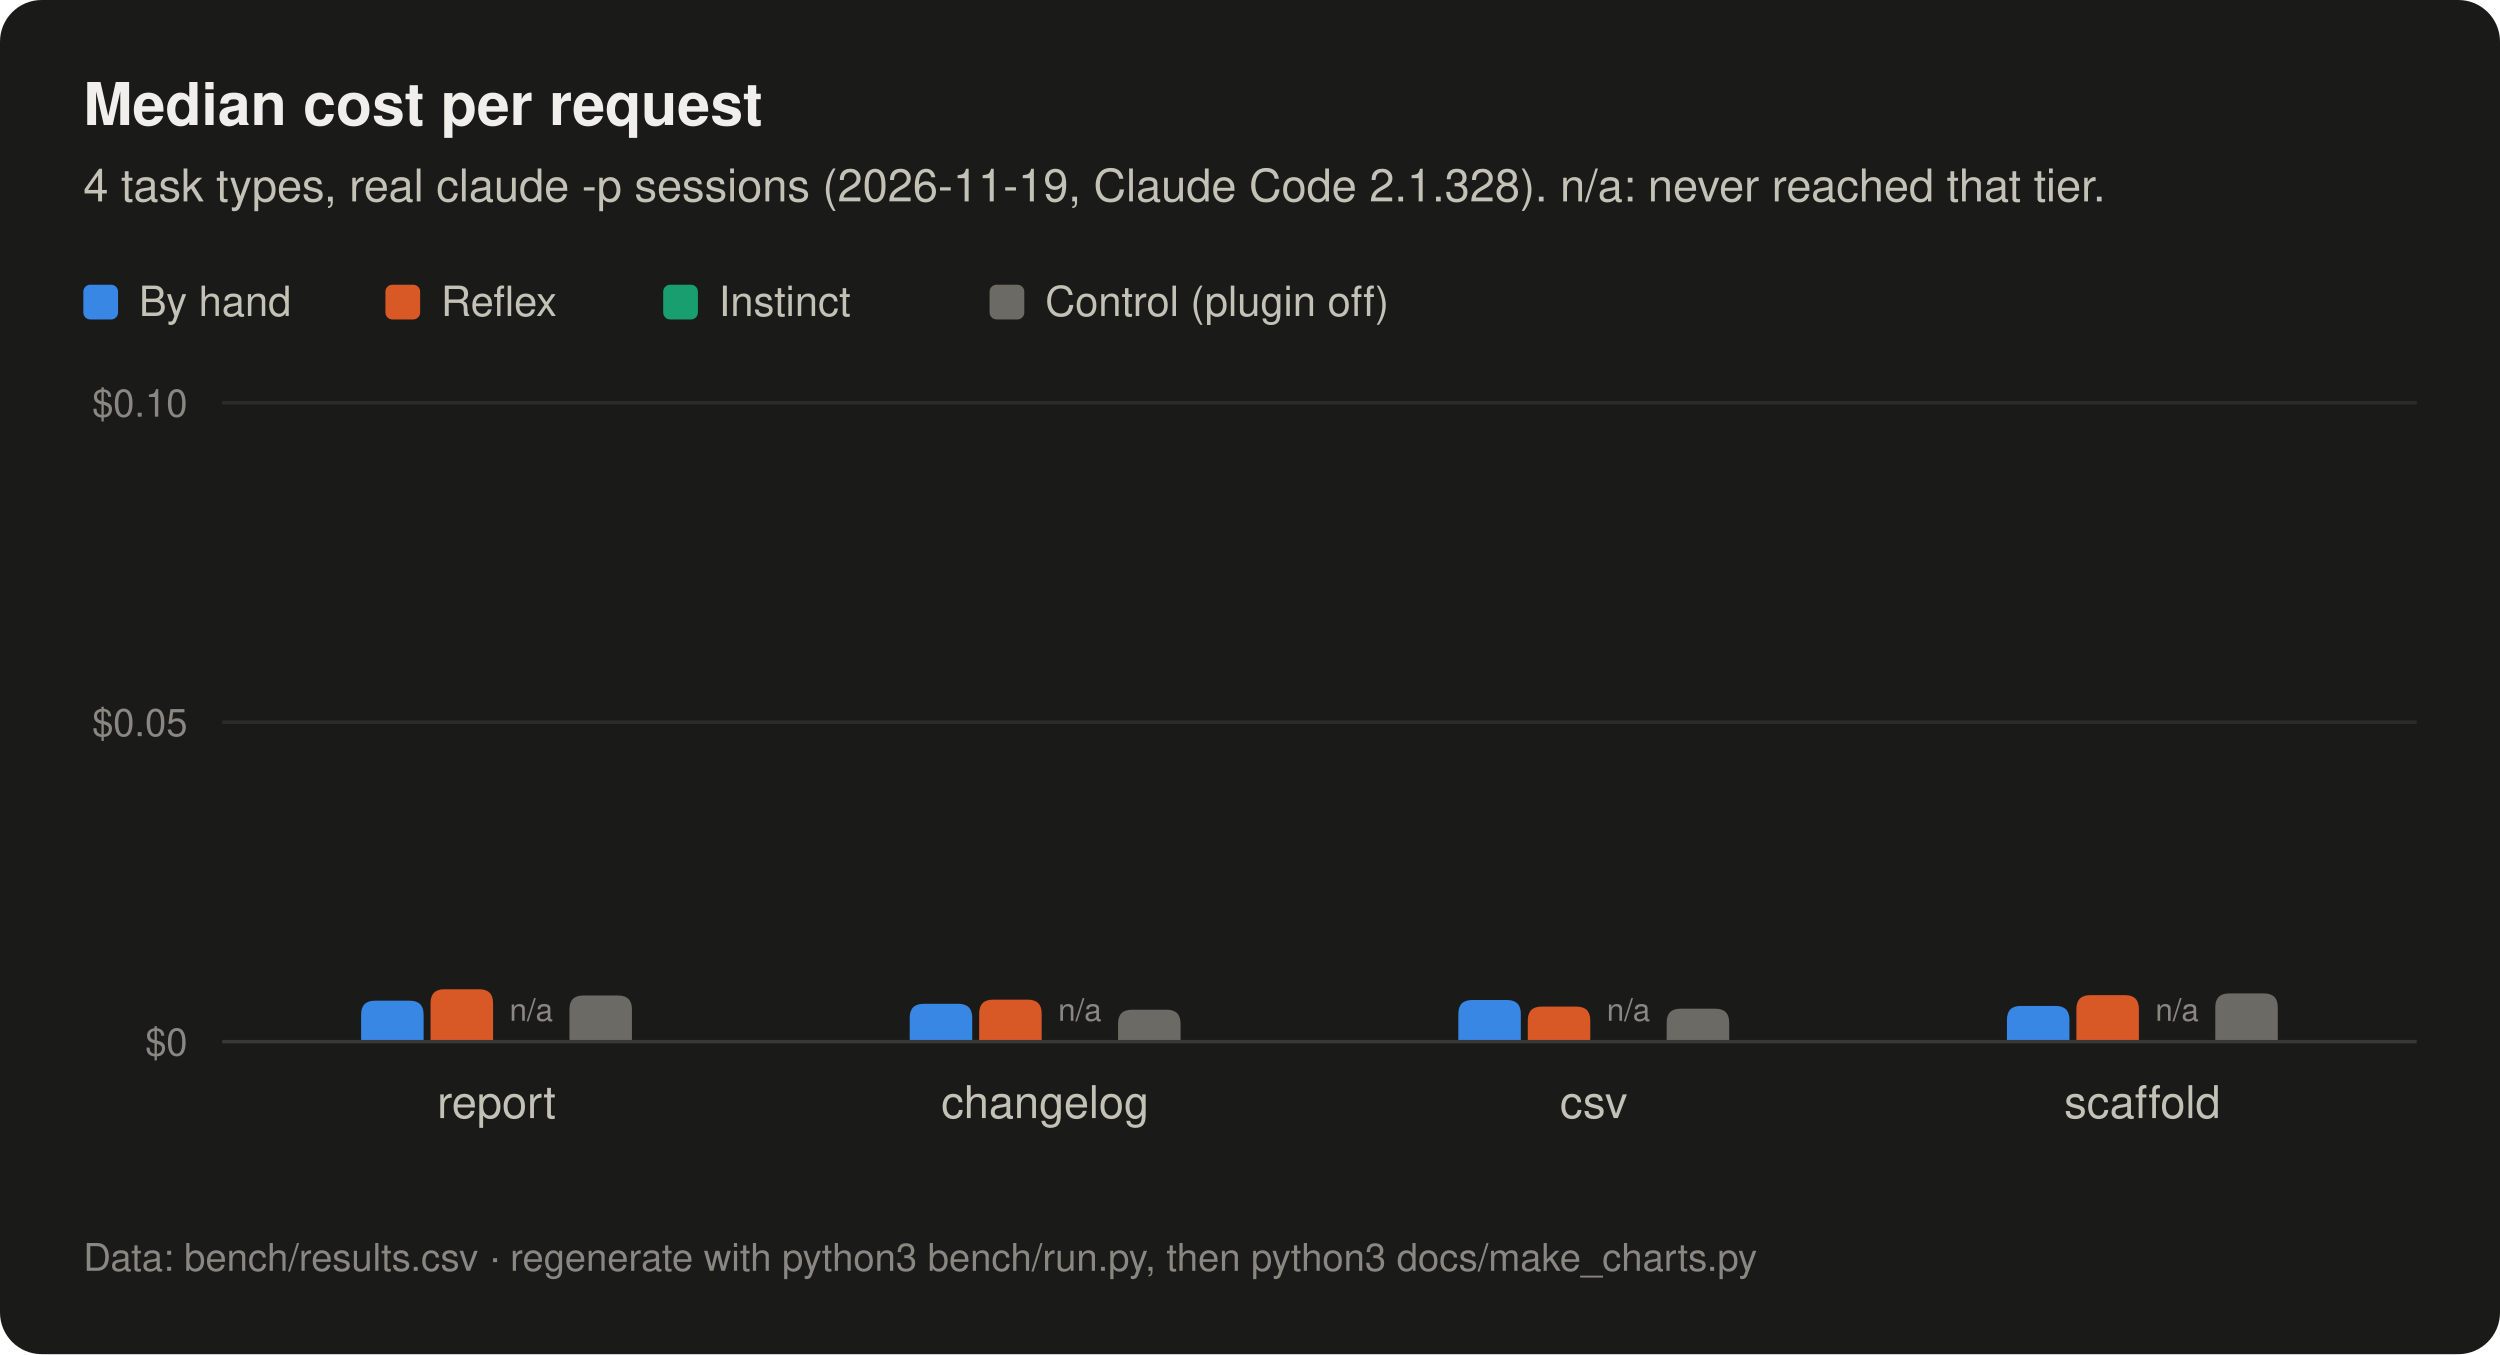
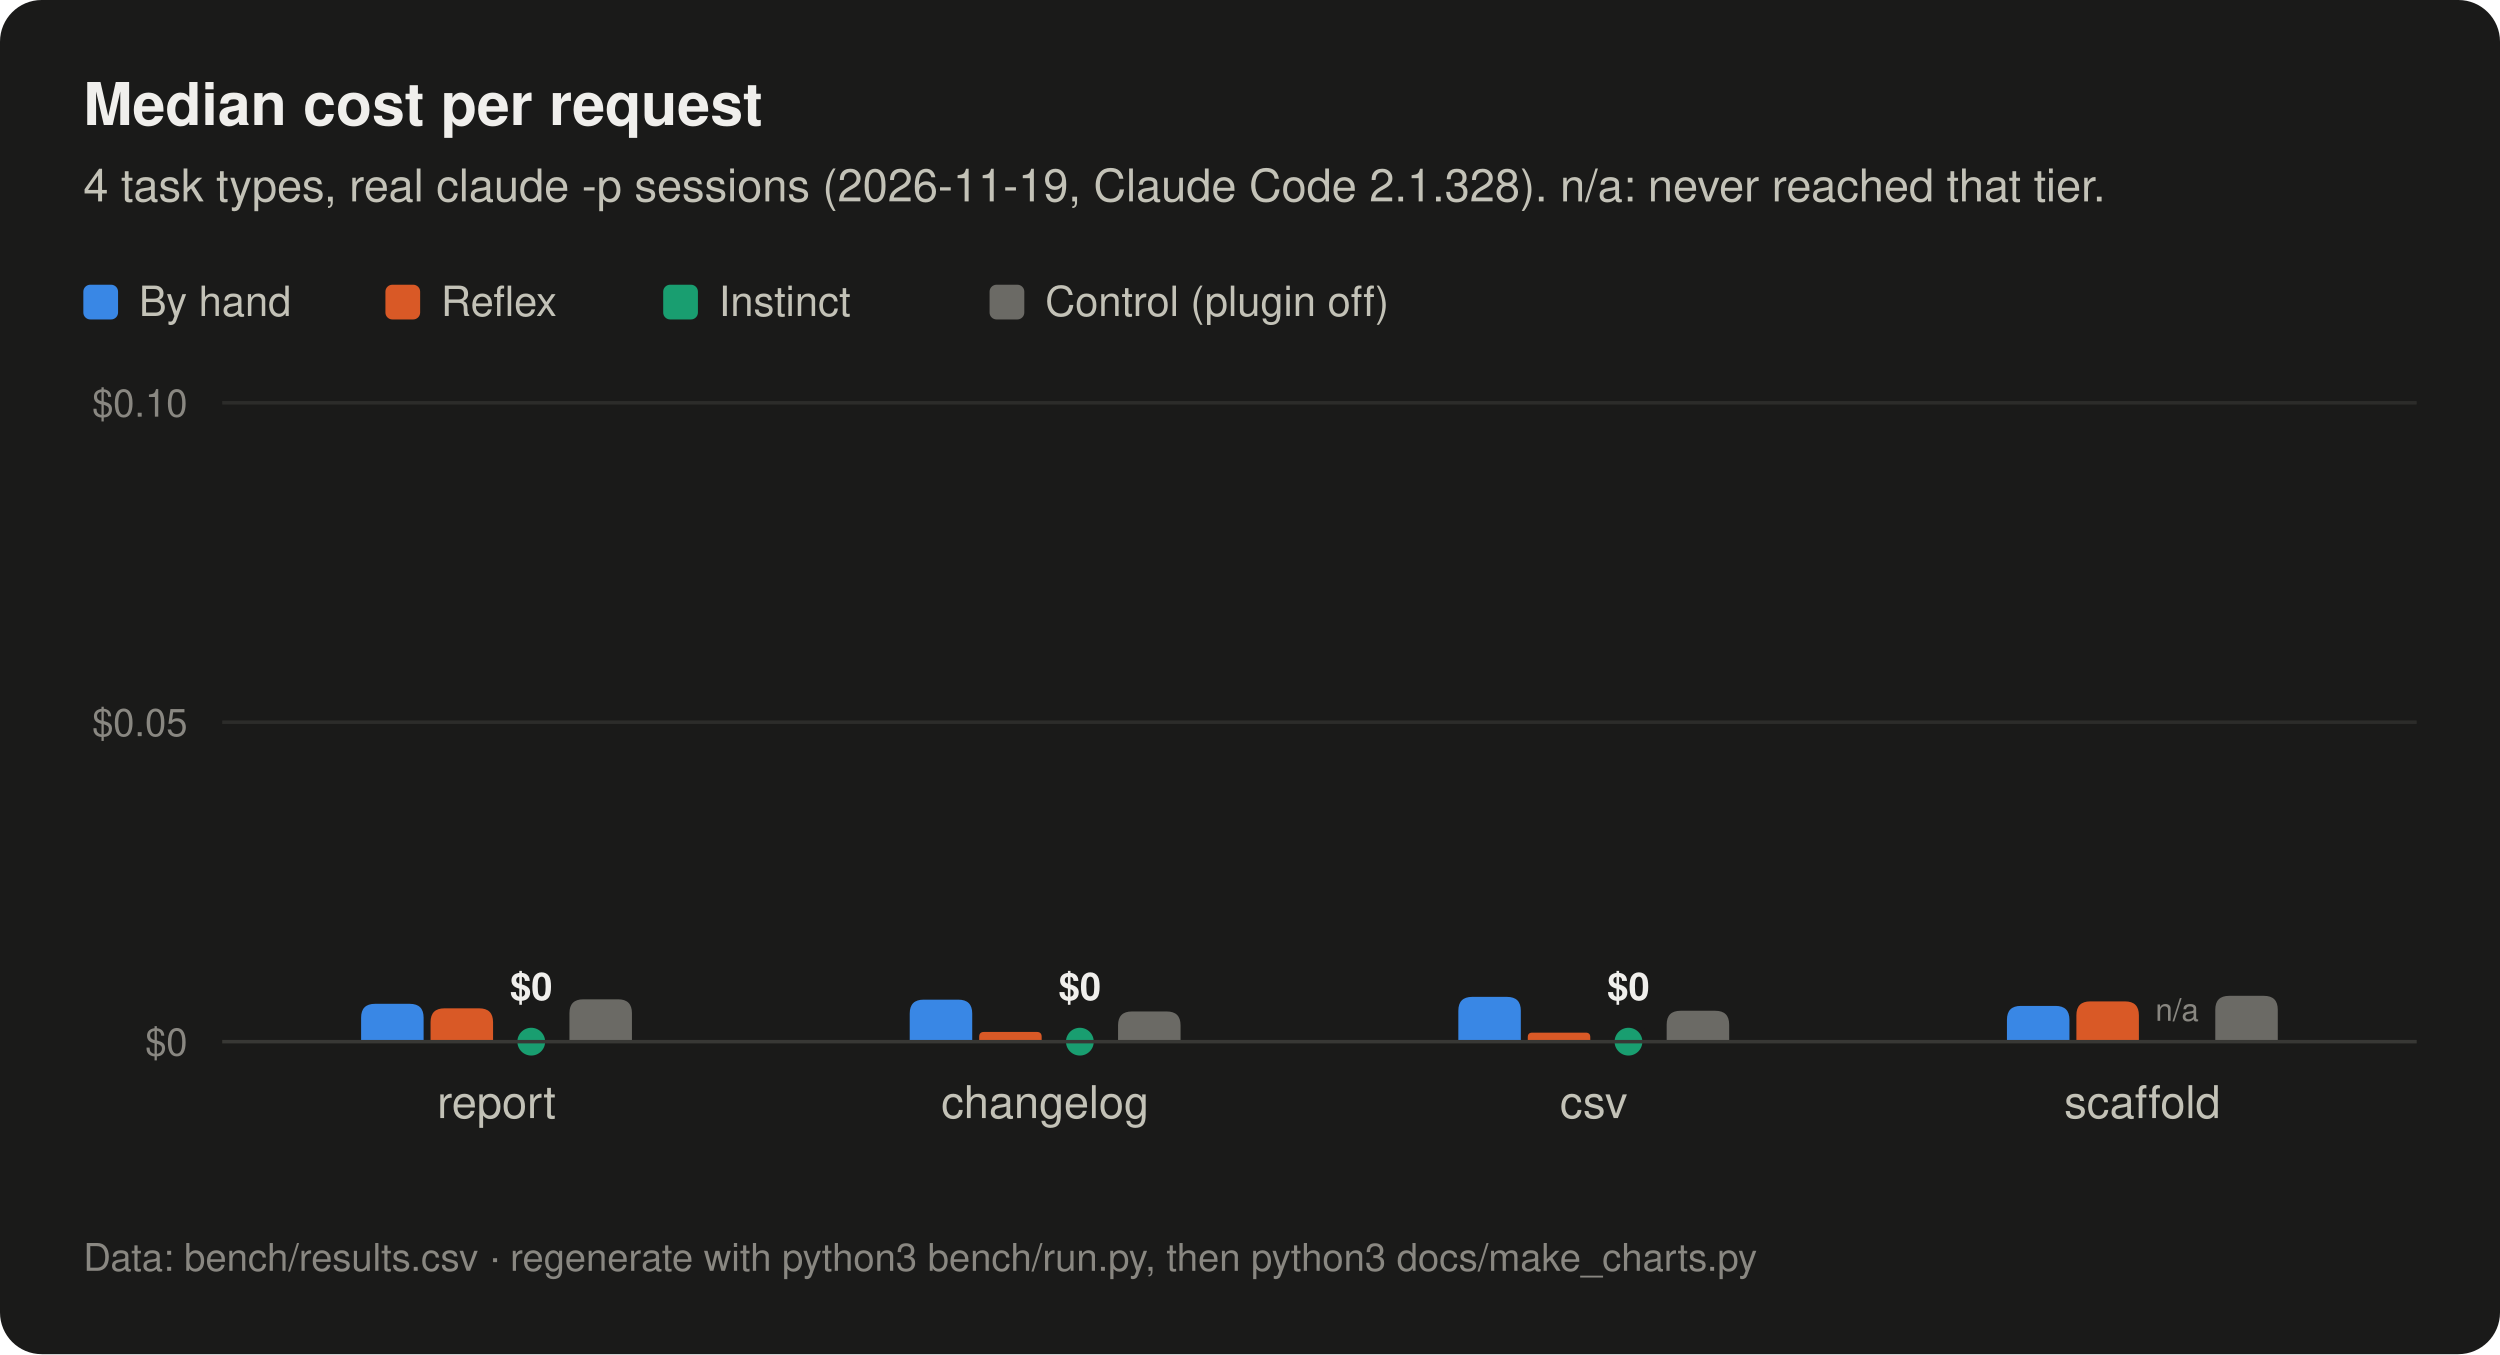
<svg xmlns="http://www.w3.org/2000/svg" width="720" height="390" viewBox="0 0 720 390" role="img" aria-labelledby="t d" font-family="system-ui, -apple-system, &quot;Segoe UI&quot;, Helvetica, Arial, sans-serif">
  <rect width="720" height="390" rx="12" fill="#1a1a19" />
  <text x="24" y="36" font-size="17" font-weight="600" fill="#f0efec">Median cost per request</text>
  <text x="24" y="58" font-size="13" fill="#c3c2b7">4 task types, real claude -p sessions (2026-11-19, Claude Code 2.1.328). n/a: never reached that tier.</text>
  <rect x="24" y="82" width="10" height="10" rx="2" fill="#3987e5" />
  <text x="40" y="91" font-size="12" fill="#c3c2b7">By hand</text>
  <rect x="111" y="82" width="10" height="10" rx="2" fill="#d95926" />
  <text x="127" y="91" font-size="12" fill="#c3c2b7">Reflex</text>
  <rect x="191" y="82" width="10" height="10" rx="2" fill="#199e70" />
  <text x="207" y="91" font-size="12" fill="#c3c2b7">Instinct</text>
  <rect x="285" y="82" width="10" height="10" rx="2" fill="#6b6a65" />
  <text x="301" y="91" font-size="12" fill="#c3c2b7">Control (plugin off)</text>
  <text x="54" y="304.0" font-size="11" text-anchor="end" fill="#898781">$0</text>
  <line x1="64" x2="696" y1="208.0" y2="208.0" stroke="#2c2c2a" stroke-width="1" />
  <text x="54" y="212.0" font-size="11" text-anchor="end" fill="#898781">$0.05</text>
  <line x1="64" x2="696" y1="116.0" y2="116.0" stroke="#2c2c2a" stroke-width="1" />
  <text x="54" y="120.0" font-size="11" text-anchor="end" fill="#898781">$0.10</text>
-   <path d="M104.0,300.0 V292.2 Q104.0,288.2 108.0,288.2 H118.0 Q122.0,288.2 122.0,292.2 V300.0 Z" fill="#3987e5" />
-   <path d="M124.0,300.0 V288.9 Q124.0,284.9 128.0,284.9 H138.0 Q142.0,284.9 142.0,288.9 V300.0 Z" fill="#d95926" />
-   <text x="153.0" y="294" font-size="9" text-anchor="middle" fill="#898781">n/a</text>
-   <path d="M164.0,300.0 V290.7 Q164.0,286.7 168.0,286.7 H178.0 Q182.0,286.7 182.0,290.7 V300.0 Z" fill="#6b6a65" />
+   <path d="M104.0,300.0 V293.1 Q104.0,289.1 108.0,289.1 H118.0 Q122.0,289.1 122.0,293.1 V300.0 Z" fill="#3987e5" />
+   <path d="M124.0,300.0 V294.4 Q124.0,290.4 128.0,290.4 H138.0 Q142.0,290.4 142.0,294.4 V300.0 Z" fill="#d95926" />
+   <circle cx="153.0" cy="300" r="5" fill="#199e70" stroke="#1a1a19" stroke-width="2" />
+   <text x="153.0" y="288" font-size="11" font-weight="600" text-anchor="middle" fill="#f0efec">$0</text>
+   <path d="M164.0,300.0 V291.8 Q164.0,287.8 168.0,287.8 H178.0 Q182.0,287.8 182.0,291.8 V300.0 Z" fill="#6b6a65" />
  <text x="143.0" y="322" font-size="13" text-anchor="middle" fill="#c3c2b7">report</text>
-   <path d="M262.0,300.0 V293.1 Q262.0,289.1 266.0,289.1 H276.0 Q280.0,289.1 280.0,293.1 V300.0 Z" fill="#3987e5" />
-   <path d="M282.0,300.0 V291.9 Q282.0,287.9 286.0,287.9 H296.0 Q300.0,287.9 300.0,291.9 V300.0 Z" fill="#d95926" />
-   <text x="311.0" y="294" font-size="9" text-anchor="middle" fill="#898781">n/a</text>
-   <path d="M322.0,300.0 V294.8 Q322.0,290.8 326.0,290.8 H336.0 Q340.0,290.8 340.0,294.8 V300.0 Z" fill="#6b6a65" />
+   <path d="M262.0,300.0 V291.9 Q262.0,287.9 266.0,287.9 H276.0 Q280.0,287.9 280.0,291.9 V300.0 Z" fill="#3987e5" />
+   <path d="M282.0,300.0 V298.6 Q282.0,297.2 283.4,297.2 H298.6 Q300.0,297.2 300.0,298.6 V300.0 Z" fill="#d95926" />
+   <circle cx="311.0" cy="300" r="5" fill="#199e70" stroke="#1a1a19" stroke-width="2" />
+   <text x="311.0" y="288" font-size="11" font-weight="600" text-anchor="middle" fill="#f0efec">$0</text>
+   <path d="M322.0,300.0 V295.3 Q322.0,291.3 326.0,291.3 H336.0 Q340.0,291.3 340.0,295.3 V300.0 Z" fill="#6b6a65" />
  <text x="301.0" y="322" font-size="13" text-anchor="middle" fill="#c3c2b7">changelog</text>
-   <path d="M420.0,300.0 V292.0 Q420.0,288.0 424.0,288.0 H434.0 Q438.0,288.0 438.0,292.0 V300.0 Z" fill="#3987e5" />
-   <path d="M440.0,300.0 V293.9 Q440.0,289.9 444.0,289.9 H454.0 Q458.0,289.9 458.0,293.9 V300.0 Z" fill="#d95926" />
-   <text x="469.0" y="294" font-size="9" text-anchor="middle" fill="#898781">n/a</text>
-   <path d="M480.0,300.0 V294.5 Q480.0,290.5 484.0,290.5 H494.0 Q498.0,290.5 498.0,294.5 V300.0 Z" fill="#6b6a65" />
+   <path d="M420.0,300.0 V291.1 Q420.0,287.1 424.0,287.1 H434.0 Q438.0,287.1 438.0,291.1 V300.0 Z" fill="#3987e5" />
+   <path d="M440.0,300.0 V298.7 Q440.0,297.4 441.3,297.4 H456.7 Q458.0,297.4 458.0,298.7 V300.0 Z" fill="#d95926" />
+   <circle cx="469.0" cy="300" r="5" fill="#199e70" stroke="#1a1a19" stroke-width="2" />
+   <text x="469.0" y="288" font-size="11" font-weight="600" text-anchor="middle" fill="#f0efec">$0</text>
+   <path d="M480.0,300.0 V295.1 Q480.0,291.1 484.0,291.1 H494.0 Q498.0,291.1 498.0,295.1 V300.0 Z" fill="#6b6a65" />
  <text x="459.0" y="322" font-size="13" text-anchor="middle" fill="#c3c2b7">csv</text>
  <path d="M578.0,300.0 V293.7 Q578.0,289.7 582.0,289.7 H592.0 Q596.0,289.7 596.0,293.7 V300.0 Z" fill="#3987e5" />
-   <path d="M598.0,300.0 V290.6 Q598.0,286.6 602.0,286.6 H612.0 Q616.0,286.6 616.0,290.6 V300.0 Z" fill="#d95926" />
+   <path d="M598.0,300.0 V292.4 Q598.0,288.4 602.0,288.4 H612.0 Q616.0,288.4 616.0,292.4 V300.0 Z" fill="#d95926" />
  <text x="627.0" y="294" font-size="9" text-anchor="middle" fill="#898781">n/a</text>
-   <path d="M638.0,300.0 V290.1 Q638.0,286.1 642.0,286.1 H652.0 Q656.0,286.1 656.0,290.1 V300.0 Z" fill="#6b6a65" />
+   <path d="M638.0,300.0 V290.8 Q638.0,286.8 642.0,286.8 H652.0 Q656.0,286.8 656.0,290.8 V300.0 Z" fill="#6b6a65" />
  <text x="617.0" y="322" font-size="13" text-anchor="middle" fill="#c3c2b7">scaffold</text>
  <line x1="64" x2="696" y1="300" y2="300" stroke="#383835" stroke-width="1" />
  <text x="24" y="366" font-size="11" fill="#898781">Data: bench/results.csv · regenerate with python3 bench/run.py, then python3 docs/make_charts.py</text>
</svg>
